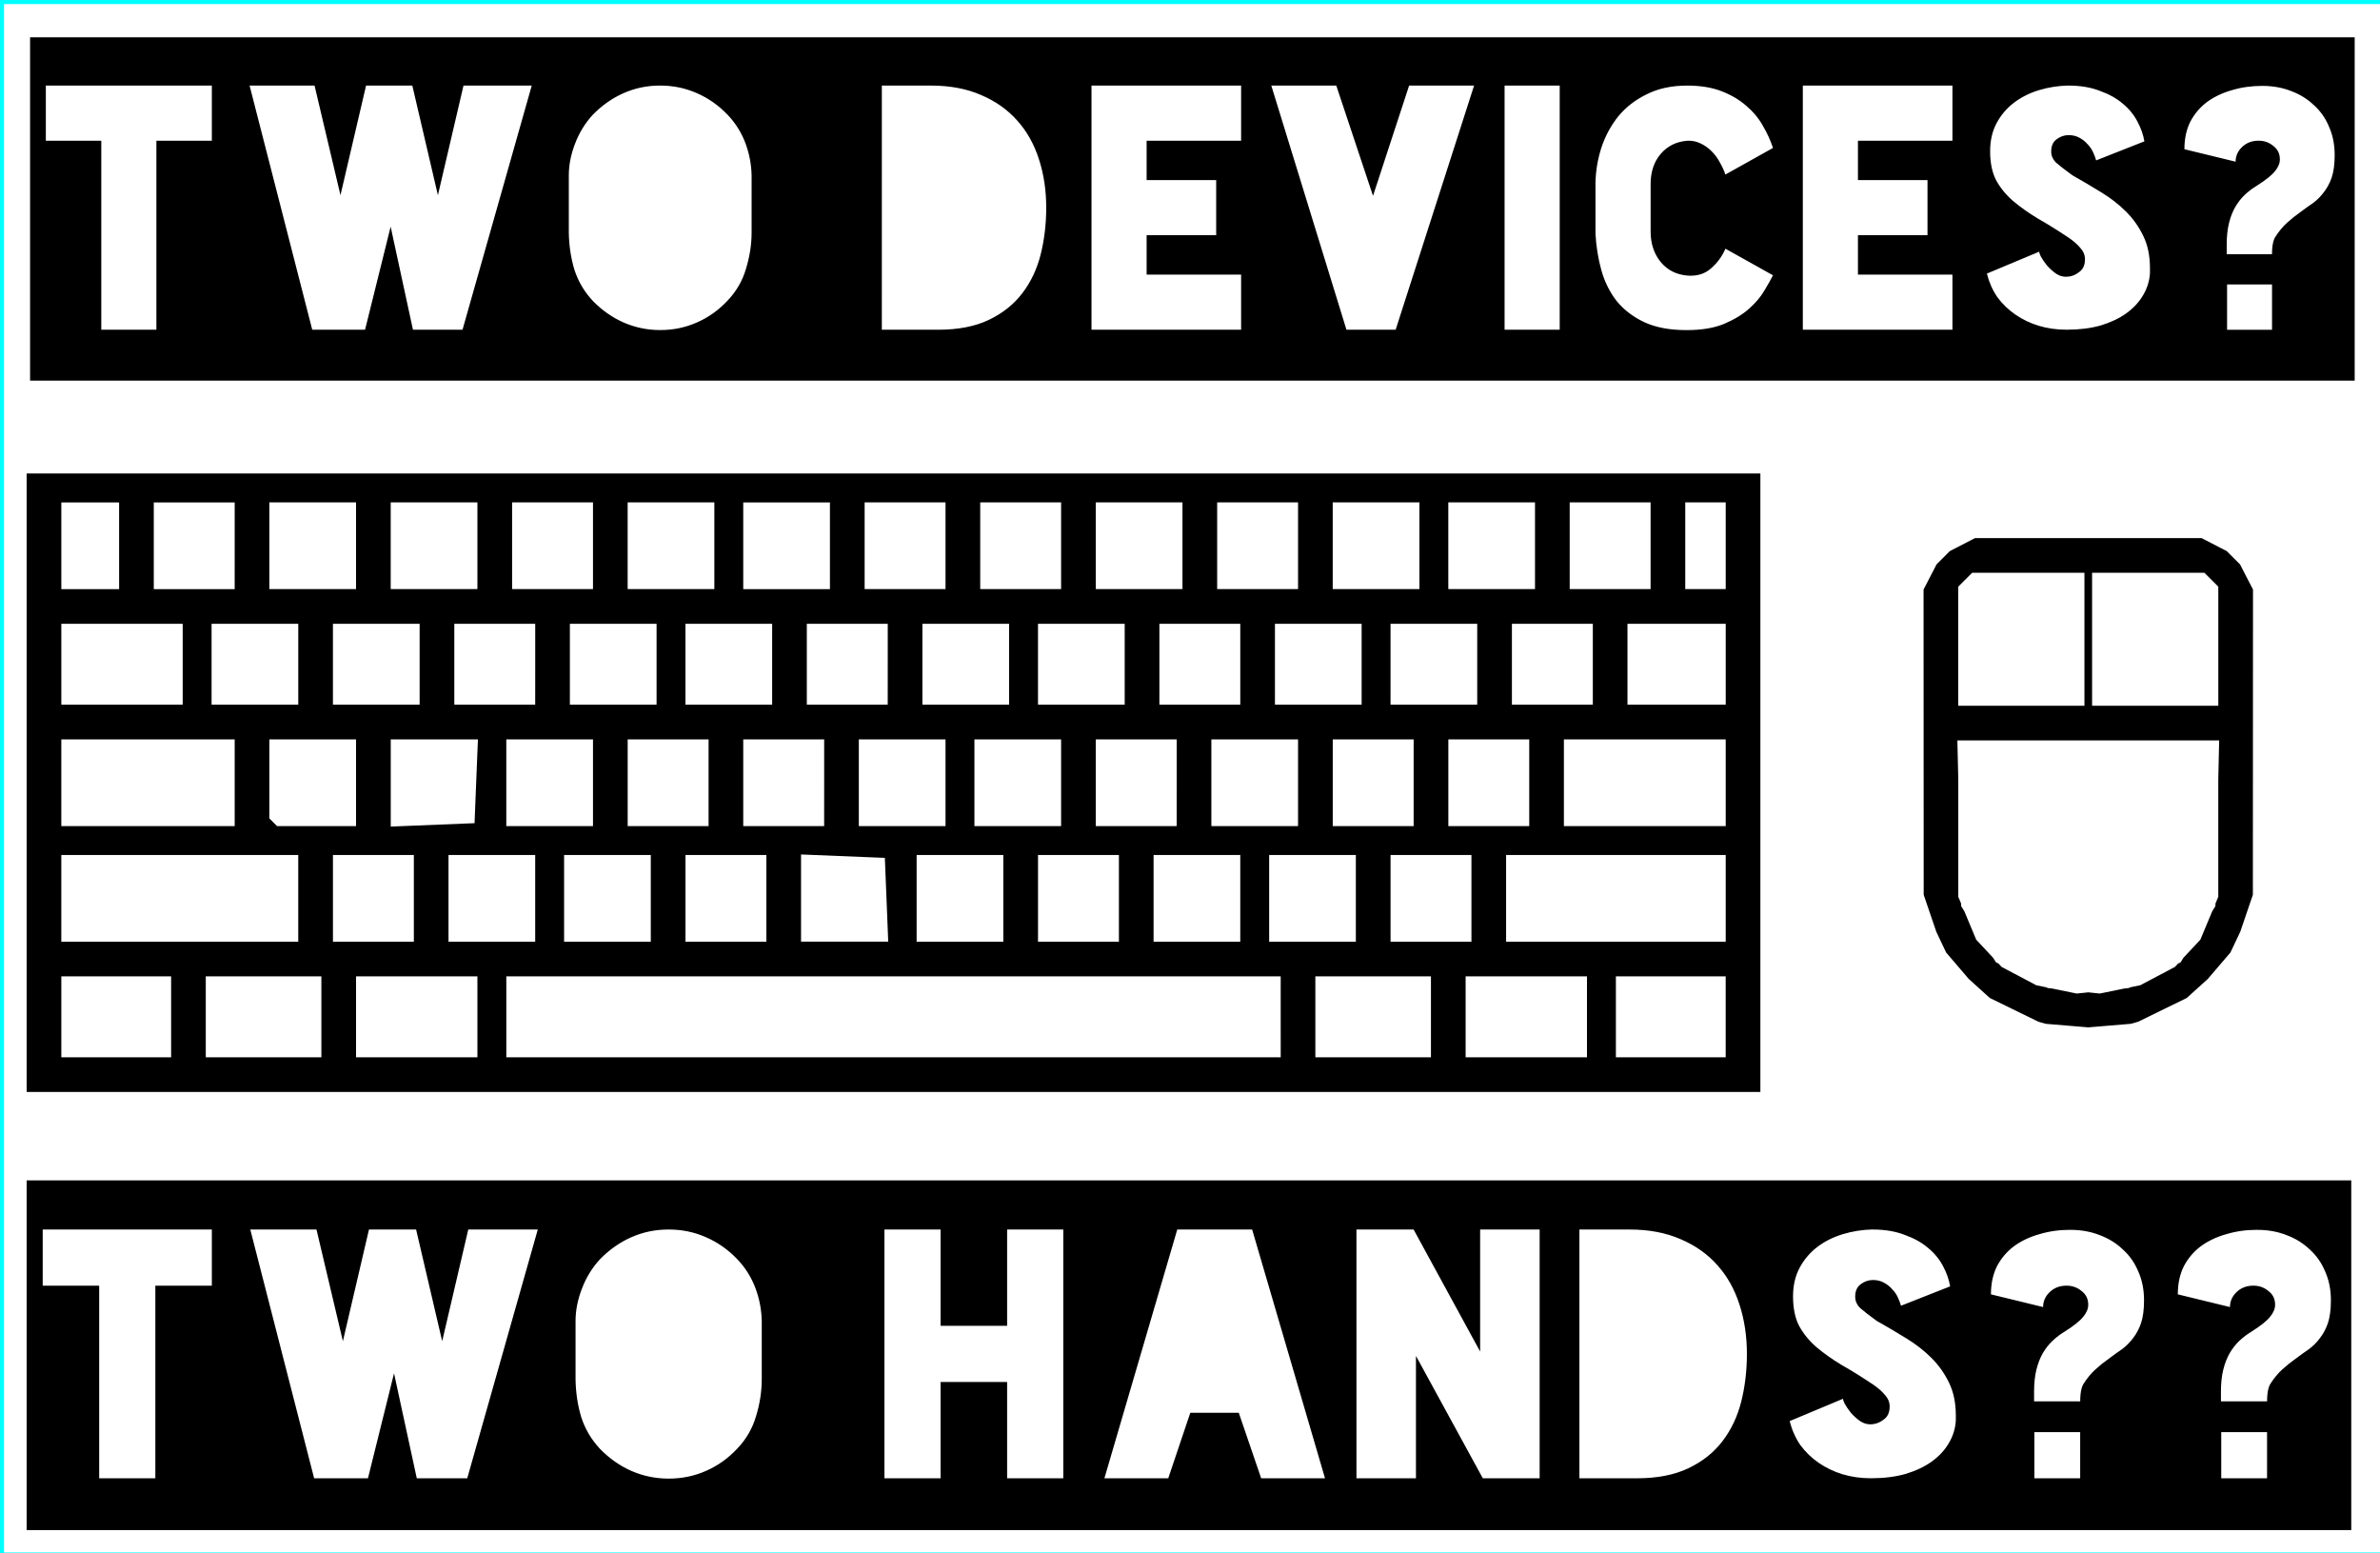
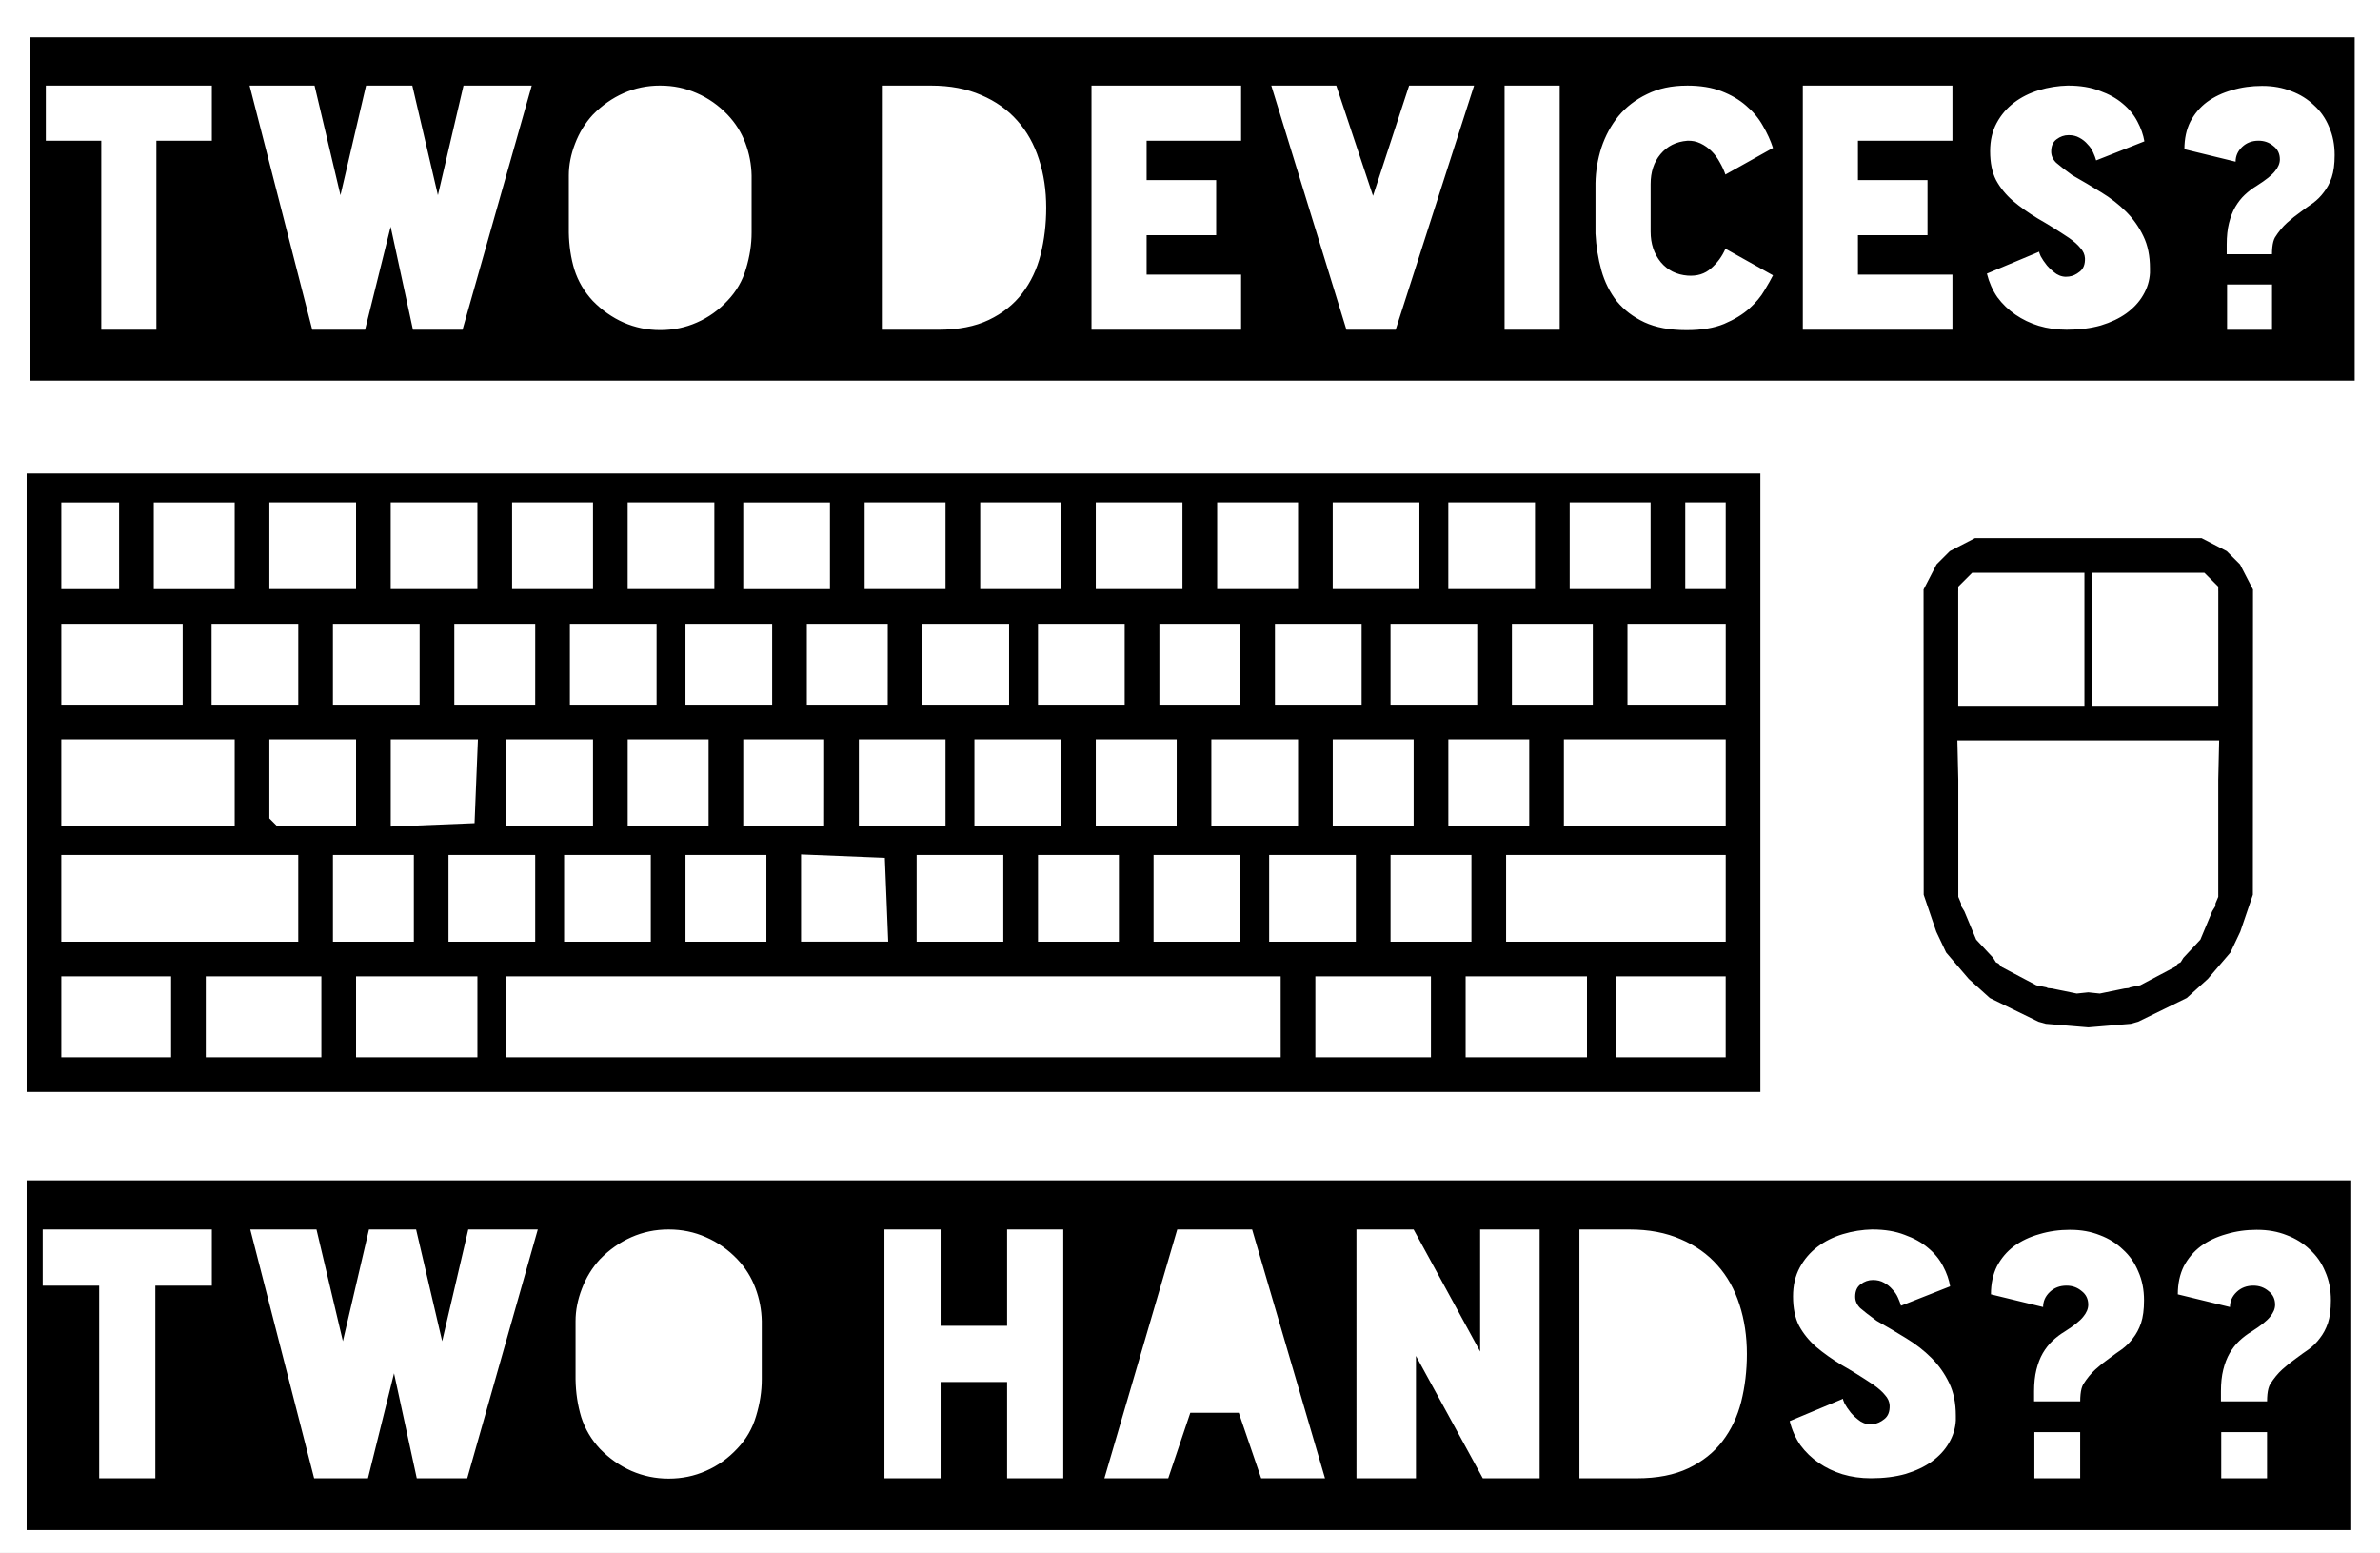
<svg xmlns="http://www.w3.org/2000/svg" width="145.285mm" height="94.751mm" viewBox="0 0 145.285 94.751" version="1.1" id="svg5" xml:space="preserve">
  <defs id="defs2" />
  <g id="layer1" transform="translate(-26.91124,-34.45696)">
-     <rect style="fill:#ffffff;stroke:#00ffff;stroke-width:0.5;paint-order:stroke fill markers;stop-color:#000000" id="rect1001" width="145.035" height="94.501" x="27.161" y="34.707" />
-     <g id="g750" transform="translate(0,2.122692)">
+     <rect style="display:inline;fill:#ffffff;stroke:none;stroke-width:0.5;paint-order:stroke fill markers;stop-color:#000000" id="rect1001" width="145.285" height="94.751" x="26.911" y="34.457" />
+     <g id="g750" transform="translate(0,2.122692)" style="display:inline">
      <path style="fill:#000000;stroke-width:1" d="m 28.538,80.107 v -18.874 h 52.917 52.917 v 18.874 18.874 H 81.455 28.538 Z m 8.819,14.287 v -2.469 H 34.006 30.655 v 2.469 2.469 H 34.006 37.357 Z m 9.172,0 v -2.469 h -3.528 -3.528 v 2.469 2.469 h 3.528 3.528 z m 9.525,0 v -2.469 h -3.704 -3.704 v 2.469 2.469 h 3.704 3.704 z m 49.036,0 v -2.469 H 81.455 57.819 v 2.469 2.469 h 23.636 23.636 z m 9.172,0 v -2.469 h -3.528 -3.528 v 2.469 2.469 h 3.528 3.528 z m 9.525,0 v -2.469 h -3.704 -3.704 v 2.469 2.469 h 3.704 3.704 z m 8.467,0 v -2.469 h -3.351 -3.351 v 2.469 2.469 h 3.351 3.351 z M 45.118,87.163 v -2.646 h -7.232 -7.232 v 2.646 2.646 h 7.232 7.232 z m 7.056,0 v -2.646 h -2.469 -2.469 v 2.646 2.646 h 2.469 2.469 z m 7.408,0 v -2.646 h -2.646 -2.646 v 2.646 2.646 h 2.646 2.646 z m 7.056,0 v -2.646 h -2.646 -2.646 v 2.646 2.646 h 2.646 2.646 z m 7.056,0 v -2.646 h -2.469 -2.469 v 2.646 2.646 h 2.469 2.469 z m 7.336,0.088 -0.104,-2.558 -2.558,-0.104 -2.558,-0.104 v 2.661 2.661 h 2.661 2.661 z m 7.128,-0.088 v -2.646 h -2.646 -2.646 v 2.646 2.646 h 2.646 2.646 z m 7.056,0 v -2.646 h -2.469 -2.469 v 2.646 2.646 h 2.469 2.469 z m 7.408,0 v -2.646 h -2.646 -2.646 v 2.646 2.646 h 2.646 2.646 z m 7.056,0 v -2.646 h -2.646 -2.646 v 2.646 2.646 h 2.646 2.646 z m 7.056,0 v -2.646 h -2.469 -2.469 v 2.646 2.646 h 2.469 2.469 z m 15.522,0 v -2.646 h -6.703 -6.703 v 2.646 2.646 h 6.703 6.703 z M 41.238,80.107 v -2.646 h -5.292 -5.292 v 2.646 2.646 h 5.292 5.292 z m 7.408,0 v -2.646 h -2.646 -2.646 v 2.411 2.411 l 0.235,0.235 0.235,0.235 h 2.411 2.411 z m 7.336,-0.088 0.104,-2.558 h -2.661 -2.661 v 2.661 2.661 l 2.558,-0.104 2.558,-0.104 z m 7.128,0.088 v -2.646 h -2.646 -2.646 v 2.646 2.646 h 2.646 2.646 z m 7.056,0 v -2.646 h -2.469 -2.469 v 2.646 2.646 h 2.469 2.469 z m 7.056,0 V 77.461 H 74.752 72.282 v 2.646 2.646 h 2.469 2.469 z m 7.408,0 v -2.646 h -2.646 -2.646 v 2.646 2.646 h 2.646 2.646 z m 7.056,0 v -2.646 h -2.646 -2.646 v 2.646 2.646 h 2.646 2.646 z m 7.056,0 V 77.461 H 96.271 93.802 v 2.646 2.646 h 2.469 2.469 z m 7.408,0 v -2.646 h -2.646 -2.646 v 2.646 2.646 h 2.646 2.646 z m 7.056,0 v -2.646 h -2.469 -2.469 v 2.646 2.646 h 2.469 2.469 z m 7.056,0 v -2.646 h -2.469 -2.469 v 2.646 2.646 h 2.469 2.469 z m 11.994,0 v -2.646 h -4.939 -4.939 v 2.646 2.646 h 4.939 4.939 z M 38.063,72.875 V 70.406 h -3.704 -3.704 v 2.469 2.469 h 3.704 3.704 z m 7.056,0 V 70.406 h -2.646 -2.646 v 2.469 2.469 h 2.646 2.646 z m 7.408,0 V 70.406 H 49.881 47.235 v 2.469 2.469 H 49.881 52.527 Z m 7.056,0 V 70.406 H 57.113 54.644 v 2.469 2.469 h 2.469 2.469 z m 7.408,0 V 70.406 H 64.345 61.699 v 2.469 2.469 h 2.646 2.646 z m 7.056,0 V 70.406 h -2.646 -2.646 v 2.469 2.469 h 2.646 2.646 z m 7.056,0 V 70.406 H 78.632 76.163 v 2.469 2.469 h 2.469 2.469 z m 7.408,0 V 70.406 h -2.646 -2.646 v 2.469 2.469 h 2.646 2.646 z m 7.056,0 V 70.406 h -2.646 -2.646 v 2.469 2.469 h 2.646 2.646 z m 7.056,0 V 70.406 h -2.469 -2.469 v 2.469 2.469 h 2.469 2.469 z m 7.408,0 V 70.406 h -2.646 -2.646 v 2.469 2.469 h 2.646 2.646 z m 7.056,0 V 70.406 h -2.646 -2.646 v 2.469 2.469 h 2.646 2.646 z m 7.056,0 V 70.406 h -2.469 -2.469 v 2.469 2.469 h 2.469 2.469 z m 8.114,0 V 70.406 h -2.999 -2.999 v 2.469 2.469 h 2.999 2.999 z M 34.182,65.643 V 62.998 H 32.419 30.655 v 2.646 2.646 h 1.764 1.764 z m 7.056,0 V 62.998 H 38.769 36.299 v 2.646 2.646 h 2.469 2.469 z m 7.408,0 v -2.646 h -2.646 -2.646 v 2.646 2.646 h 2.646 2.646 z m 7.408,0 v -2.646 h -2.646 -2.646 v 2.646 2.646 h 2.646 2.646 z m 7.056,0 v -2.646 h -2.469 -2.469 v 2.646 2.646 h 2.469 2.469 z m 7.408,0 v -2.646 h -2.646 -2.646 v 2.646 2.646 h 2.646 2.646 z m 7.056,0 V 62.998 H 74.928 72.282 v 2.646 2.646 h 2.646 2.646 z m 7.056,0 v -2.646 h -2.469 -2.469 v 2.646 2.646 h 2.469 2.469 z m 7.056,0 v -2.646 h -2.469 -2.469 v 2.646 2.646 h 2.469 2.469 z m 7.408,0 v -2.646 h -2.646 -2.646 v 2.646 2.646 h 2.646 2.646 z m 7.056,0 v -2.646 h -2.469 -2.469 v 2.646 2.646 h 2.469 2.469 z m 7.408,0 v -2.646 h -2.646 -2.646 v 2.646 2.646 h 2.646 2.646 z m 7.056,0 v -2.646 h -2.646 -2.646 v 2.646 2.646 h 2.646 2.646 z m 7.056,0 v -2.646 h -2.469 -2.469 v 2.646 2.646 h 2.469 2.469 z m 4.586,0 v -2.646 h -1.235 -1.235 v 2.646 2.646 h 1.235 1.235 z" id="path301" />
      <path id="path533" style="fill:#000000;stroke-width:1" d="m 147.473,65.176 -1.035,0.535 -0.5,0.258 -0.406,0.406 -0.406,0.406 -0.258,0.5 -0.535,1.034 0.004,9.261 0.004,9.369 0.541,1.586 0.227,0.665 0.068,0.145 0.534,1.127 0.944,1.103 0.438,0.511 0.11,0.099 1.175,1.063 1.345,0.657 1.624,0.793 0.449,0.127 1.888,0.157 0.706,0.059 0.705,-0.059 1.887,-0.157 0.45,-0.127 1.623,-0.793 1.345,-0.657 1.176,-1.063 0.107,-0.097 0.439,-0.513 0.944,-1.103 0.534,-1.127 0.068,-0.144 0.227,-0.666 0.541,-1.587 0.004,-9.368 0.004,-9.261 -0.534,-1.034 -0.258,-0.5 -0.406,-0.406 -0.406,-0.406 -0.5,-0.258 -1.035,-0.535 h -6.544 -0.741 z m -0.175,2.117 h 0.26 2.668 0.305 2.973 0.65 v 4.057 4.057 h -0.65 -3.527 -3.526 -0.002 v -3.503 -3.503 l 0.002,-0.002 v -0.26 l 0.424,-0.423 z m 7.323,0 h 0.65 3.279 2.668 0.26 l 0.423,0.423 0.423,0.423 v 0.26 l 0.002,0.002 v 3.503 3.503 h -0.002 -3.351 -3.702 -0.65 v -4.057 z m -8.224,10.23 h 0.054 7.91 0.054 7.909 0.054 l -0.054,2.402 v 2.371 4.774 l -0.171,0.408 -0.004,0.158 -0.192,0.31 -0.18,0.431 -0.546,1.307 -0.777,0.832 -0.26,0.279 -0.168,0.271 -0.159,0.079 -0.19,0.204 -1.058,0.559 -1.058,0.559 -0.614,0.126 -0.089,0.044 -0.259,0.027 -0.272,0.056 -1.235,0.253 -0.704,-0.074 -0.704,0.074 -1.235,-0.253 -0.271,-0.056 -0.26,-0.027 -0.089,-0.044 -0.614,-0.126 -1.058,-0.559 -1.058,-0.559 -0.19,-0.204 -0.158,-0.079 -0.167,-0.27 -0.261,-0.28 -0.777,-0.832 -0.546,-1.307 -0.18,-0.431 -0.192,-0.31 -0.004,-0.158 -0.171,-0.408 v -4.774 -2.371 z" />
    </g>
-     <path id="path721" style="font-size:20.029px;line-height:1.25;font-family:Blackout;-inkscape-font-specification:Blackout;stroke-width:0.265" d="m 28.747,36.736 v 20.95 h 12.218 19.688 13.219 5.828 12.779 11.496 13.74 5.768 13.179 10.735 11.697 0.24 11.317 V 36.736 H 159.335 159.095 147.398 136.663 123.484 117.716 103.976 92.479 79.701 73.872 60.653 40.965 Z m 0.962,2.944 h 10.134 v 3.365 h -3.385 v 11.536 H 33.094 V 43.046 H 29.709 Z m 12.438,0 h 3.966 l 1.582,6.69 1.562,-6.69 h 2.824 l 1.562,6.69 1.562,-6.69 h 4.166 l -4.226,14.901 h -3.025 l -1.362,-6.289 -1.562,6.289 H 45.972 Z m 25.056,0 h 0.02 c 0.788,0 1.529,0.154 2.223,0.461 0.708,0.307 1.335,0.748 1.883,1.322 0.481,0.507 0.841,1.081 1.082,1.722 0.24,0.641 0.368,1.302 0.381,1.983 v 3.485 c 0,0.721 -0.114,1.455 -0.341,2.203 -0.214,0.734 -0.588,1.382 -1.122,1.943 -0.547,0.588 -1.175,1.035 -1.883,1.342 -0.694,0.307 -1.435,0.46 -2.223,0.46 h -0.02 c -0.774,0 -1.515,-0.153 -2.223,-0.46 -0.694,-0.307 -1.322,-0.748 -1.883,-1.322 -0.521,-0.561 -0.895,-1.195 -1.122,-1.903 -0.214,-0.708 -0.327,-1.462 -0.341,-2.263 v -3.485 c 0,-0.641 0.127,-1.288 0.381,-1.943 0.254,-0.668 0.614,-1.255 1.082,-1.763 0.561,-0.574 1.188,-1.015 1.883,-1.322 0.694,-0.307 1.435,-0.461 2.223,-0.461 z m 13.54,0 h 3.004 c 1.162,0 2.183,0.194 3.064,0.581 0.881,0.374 1.615,0.895 2.203,1.562 0.588,0.654 1.028,1.442 1.322,2.364 0.294,0.908 0.441,1.889 0.441,2.944 0,1.001 -0.114,1.956 -0.341,2.864 -0.227,0.895 -0.601,1.682 -1.122,2.363 -0.521,0.681 -1.202,1.222 -2.043,1.623 -0.841,0.401 -1.869,0.6 -3.085,0.6 h -0.44 -3.004 z m 12.798,0 h 9.133 v 3.365 h -5.768 v 2.403 h 4.246 v 3.365 h -4.246 v 2.403 h 5.768 v 3.365 h -9.133 z m 10.976,0 h 3.966 l 2.243,6.73 2.203,-6.73 h 3.966 l -4.787,14.901 h -3.004 z m 14.24,0 h 3.365 v 14.901 h -3.365 z m 11.116,0 h 0.02 c 0.815,0 1.515,0.114 2.103,0.341 0.588,0.227 1.088,0.521 1.502,0.882 0.427,0.361 0.768,0.768 1.022,1.222 0.267,0.454 0.474,0.908 0.621,1.362 l -2.904,1.623 c -0.08,-0.24 -0.193,-0.487 -0.34,-0.741 -0.134,-0.254 -0.3,-0.481 -0.501,-0.681 -0.2,-0.2 -0.427,-0.36 -0.681,-0.481 -0.254,-0.12 -0.521,-0.174 -0.801,-0.16 -0.681,0.053 -1.228,0.327 -1.642,0.821 -0.401,0.481 -0.6,1.088 -0.6,1.823 v 2.904 c 0,0.734 0.207,1.355 0.621,1.862 0.414,0.494 0.961,0.768 1.642,0.821 0.574,0.04 1.048,-0.106 1.422,-0.44 0.387,-0.334 0.681,-0.735 0.881,-1.202 l 2.904,1.623 c -0.12,0.24 -0.293,0.547 -0.52,0.921 -0.214,0.374 -0.521,0.741 -0.921,1.102 -0.401,0.361 -0.915,0.674 -1.543,0.942 -0.614,0.254 -1.375,0.38 -2.283,0.38 h -0.02 c -1.015,0 -1.869,-0.16 -2.564,-0.481 -0.681,-0.32 -1.242,-0.747 -1.683,-1.282 -0.427,-0.547 -0.741,-1.175 -0.941,-1.883 -0.2,-0.721 -0.321,-1.469 -0.361,-2.243 v -3.084 c 0.013,-0.734 0.134,-1.455 0.361,-2.163 0.24,-0.721 0.587,-1.362 1.041,-1.923 0.467,-0.561 1.048,-1.008 1.743,-1.342 0.694,-0.347 1.502,-0.521 2.424,-0.521 z m 7.09,0 h 9.133 v 3.365 h -5.768 v 2.403 h 4.246 v 3.365 h -4.246 v 2.403 h 5.768 v 3.365 h -9.133 z m 16.204,0 c 0.734,0 1.375,0.107 1.923,0.32 0.561,0.2 1.028,0.461 1.402,0.781 0.387,0.32 0.688,0.688 0.901,1.102 0.214,0.401 0.354,0.801 0.421,1.201 l -2.945,1.162 c -0.04,-0.147 -0.1,-0.307 -0.18,-0.481 -0.08,-0.187 -0.194,-0.354 -0.341,-0.501 -0.134,-0.16 -0.3,-0.294 -0.5,-0.4 -0.187,-0.107 -0.407,-0.16 -0.661,-0.16 -0.267,0 -0.515,0.087 -0.742,0.26 -0.214,0.16 -0.32,0.407 -0.32,0.741 0,0.254 0.1,0.481 0.301,0.681 0.214,0.187 0.541,0.44 0.981,0.761 0.614,0.347 1.202,0.695 1.763,1.042 0.574,0.347 1.081,0.741 1.522,1.181 0.441,0.441 0.794,0.941 1.061,1.502 0.267,0.547 0.401,1.202 0.401,1.963 v 0.28 c -0.027,0.481 -0.167,0.935 -0.421,1.362 -0.24,0.414 -0.581,0.781 -1.022,1.102 -0.427,0.307 -0.948,0.554 -1.562,0.741 -0.614,0.174 -1.309,0.26 -2.083,0.26 -0.601,0 -1.168,-0.08 -1.702,-0.24 -0.521,-0.16 -0.995,-0.387 -1.422,-0.681 -0.427,-0.294 -0.795,-0.648 -1.102,-1.062 -0.294,-0.427 -0.507,-0.908 -0.641,-1.442 l 3.204,-1.342 c -0.027,0.013 -3e-5,0.107 0.08,0.281 0.093,0.174 0.22,0.36 0.38,0.561 0.16,0.187 0.354,0.361 0.581,0.521 0.24,0.147 0.494,0.2 0.761,0.16 0.227,-0.027 0.447,-0.127 0.661,-0.301 0.227,-0.174 0.334,-0.447 0.32,-0.821 -0.013,-0.227 -0.107,-0.434 -0.28,-0.621 -0.16,-0.2 -0.394,-0.408 -0.701,-0.621 -0.681,-0.454 -1.315,-0.848 -1.903,-1.182 -0.574,-0.347 -1.081,-0.708 -1.522,-1.082 -0.427,-0.374 -0.768,-0.794 -1.022,-1.261 -0.24,-0.467 -0.361,-1.055 -0.361,-1.763 0,-0.654 0.133,-1.228 0.4,-1.722 0.267,-0.494 0.621,-0.908 1.062,-1.242 0.441,-0.334 0.948,-0.588 1.522,-0.761 0.574,-0.174 1.169,-0.267 1.783,-0.281 z m 11.837,0.02 h 0.02 c 0.641,0 1.228,0.107 1.762,0.32 0.534,0.2 0.995,0.488 1.382,0.861 0.401,0.361 0.708,0.801 0.921,1.322 0.227,0.507 0.34,1.081 0.34,1.722 0,0.547 -0.06,1.002 -0.18,1.362 -0.12,0.347 -0.281,0.648 -0.481,0.901 -0.187,0.254 -0.407,0.474 -0.661,0.661 -0.254,0.174 -0.514,0.36 -0.781,0.561 -0.267,0.187 -0.534,0.4 -0.801,0.641 -0.267,0.24 -0.515,0.541 -0.742,0.901 -0.08,0.147 -0.133,0.347 -0.16,0.601 -0.013,0.134 -0.02,0.274 -0.02,0.421 h -2.764 v -0.601 c 0,-0.494 0.047,-0.928 0.14,-1.302 0.093,-0.374 0.221,-0.701 0.381,-0.981 0.174,-0.294 0.367,-0.541 0.581,-0.741 0.227,-0.214 0.474,-0.4 0.741,-0.561 0.547,-0.347 0.915,-0.641 1.102,-0.882 0.2,-0.24 0.3,-0.481 0.3,-0.721 0,-0.347 -0.133,-0.621 -0.4,-0.821 -0.254,-0.214 -0.554,-0.32 -0.901,-0.32 -0.401,0 -0.734,0.127 -1.001,0.38 -0.267,0.254 -0.4,0.554 -0.4,0.901 l -3.125,-0.761 c 0,-0.641 0.12,-1.201 0.361,-1.682 0.254,-0.481 0.594,-0.882 1.022,-1.202 0.441,-0.32 0.948,-0.561 1.522,-0.721 0.574,-0.174 1.189,-0.26 1.843,-0.26 z m -2.143,12.118 h 2.744 v 2.764 h -2.744 z" />
-     <path id="path392" style="font-size:20.029px;line-height:1.25;font-family:Blackout;-inkscape-font-specification:Blackout;stroke-width:0.265" d="m 28.538,106.498 v 21.345 h 12.448 20.059 13.468 5.938 13.019 15.978 12.59 13.244 12.224 11.162 0.367 11.407 V 106.498 H 159.036 158.668 147.506 135.283 122.039 109.449 93.471 80.451 74.513 61.045 40.986 Z m 0.98,3 h 10.325 v 3.428 h -3.449 v 11.754 h -3.428 v -11.754 h -3.448 z m 12.672,0 h 4.041 l 1.612,6.816 1.592,-6.816 h 2.877 l 1.592,6.816 1.592,-6.816 h 4.244 l -4.306,15.182 h -3.081 l -1.388,-6.407 -1.592,6.407 h -3.286 z m 25.528,0 h 0.021 c 0.803,0 1.558,0.156 2.265,0.469 0.721,0.313 1.36,0.762 1.918,1.347 0.49,0.517 0.857,1.102 1.102,1.755 0.245,0.653 0.374,1.326 0.388,2.02 v 3.551 c 0,0.735 -0.115,1.483 -0.347,2.245 -0.218,0.748 -0.598,1.408 -1.143,1.979 -0.558,0.599 -1.197,1.054 -1.918,1.367 -0.707,0.313 -1.462,0.469 -2.265,0.469 h -0.021 c -0.789,0 -1.544,-0.156 -2.265,-0.469 -0.707,-0.313 -1.347,-0.762 -1.918,-1.347 -0.531,-0.571 -0.911,-1.217 -1.143,-1.938 -0.218,-0.721 -0.334,-1.49 -0.347,-2.306 v -3.551 c 0,-0.653 0.13,-1.313 0.388,-1.979 0.258,-0.68 0.626,-1.279 1.102,-1.796 0.571,-0.585 1.211,-1.034 1.918,-1.347 0.707,-0.313 1.462,-0.469 2.265,-0.469 z m 13.183,0 h 3.428 v 5.877 h 4.061 v -5.877 h 3.428 v 15.182 h -3.428 v -5.877 h -4.061 v 5.877 h -3.428 z m 17.875,0 h 4.571 l 4.448,15.182 h -3.897 l -1.367,-3.999 h -2.958 l -1.347,3.999 h -3.897 z m 10.938,0 h 3.49 l 4.061,7.448 v -7.448 h 3.632 v 15.182 h -3.469 l -4.081,-7.468 v 7.468 h -3.632 z m 13.611,0 h 3.061 c 1.184,0 2.224,0.197 3.122,0.592 0.898,0.381 1.646,0.911 2.245,1.592 0.599,0.667 1.047,1.469 1.347,2.408 0.299,0.925 0.449,1.925 0.449,3 0,1.02 -0.115,1.993 -0.347,2.918 -0.231,0.911 -0.613,1.714 -1.143,2.408 -0.531,0.694 -1.224,1.245 -2.082,1.653 -0.857,0.408 -1.904,0.612 -3.142,0.612 h -0.449 -3.061 z m 17.896,0 c 0.748,0 1.401,0.109 1.959,0.327 0.571,0.204 1.048,0.469 1.429,0.796 0.395,0.327 0.701,0.701 0.918,1.122 0.218,0.408 0.36,0.816 0.428,1.224 l -3,1.183 c -0.041,-0.15 -0.102,-0.313 -0.183,-0.489 -0.082,-0.19 -0.198,-0.361 -0.347,-0.511 -0.136,-0.163 -0.306,-0.299 -0.51,-0.408 -0.19,-0.109 -0.415,-0.163 -0.673,-0.163 -0.272,0 -0.524,0.088 -0.755,0.265 -0.218,0.163 -0.327,0.415 -0.327,0.755 0,0.258 0.102,0.49 0.306,0.694 0.218,0.19 0.551,0.449 1,0.775 0.626,0.354 1.224,0.708 1.796,1.061 0.585,0.354 1.102,0.755 1.551,1.204 0.449,0.449 0.809,0.959 1.082,1.53 0.272,0.558 0.408,1.224 0.408,2 v 0.286 c -0.027,0.49 -0.17,0.952 -0.428,1.388 -0.245,0.422 -0.592,0.796 -1.041,1.122 -0.435,0.313 -0.966,0.565 -1.592,0.755 -0.626,0.177 -1.333,0.265 -2.122,0.265 -0.612,0 -1.19,-0.081 -1.734,-0.244 -0.531,-0.163 -1.014,-0.395 -1.449,-0.694 -0.435,-0.299 -0.81,-0.66 -1.122,-1.082 -0.299,-0.435 -0.517,-0.925 -0.653,-1.469 l 3.265,-1.367 c -0.027,0.014 -5e-4,0.109 0.081,0.286 0.095,0.177 0.225,0.367 0.388,0.572 0.163,0.19 0.36,0.367 0.592,0.53 0.245,0.15 0.503,0.204 0.775,0.163 0.231,-0.027 0.456,-0.129 0.674,-0.306 0.231,-0.177 0.34,-0.456 0.326,-0.837 -0.014,-0.231 -0.108,-0.442 -0.285,-0.633 -0.163,-0.204 -0.402,-0.415 -0.715,-0.633 -0.694,-0.463 -1.34,-0.864 -1.938,-1.204 -0.585,-0.354 -1.102,-0.721 -1.551,-1.102 -0.435,-0.381 -0.782,-0.81 -1.041,-1.286 -0.245,-0.476 -0.367,-1.075 -0.367,-1.796 0,-0.667 0.136,-1.252 0.408,-1.755 0.272,-0.503 0.633,-0.925 1.082,-1.266 0.449,-0.34 0.966,-0.598 1.551,-0.775 0.585,-0.177 1.19,-0.272 1.816,-0.286 z m 12.06,0.021 h 0.021 c 0.653,0 1.252,0.108 1.796,0.326 0.544,0.204 1.013,0.497 1.408,0.877 0.408,0.367 0.721,0.817 0.939,1.347 0.231,0.517 0.347,1.102 0.347,1.755 0,0.558 -0.061,1.02 -0.183,1.388 -0.122,0.354 -0.286,0.66 -0.49,0.918 -0.19,0.258 -0.415,0.483 -0.673,0.673 -0.258,0.177 -0.524,0.367 -0.796,0.572 -0.272,0.19 -0.544,0.408 -0.816,0.653 -0.272,0.245 -0.524,0.551 -0.755,0.918 -0.082,0.15 -0.136,0.354 -0.163,0.612 -0.014,0.136 -0.02,0.279 -0.02,0.428 h -2.816 v -0.612 c 0,-0.503 0.048,-0.945 0.143,-1.326 0.095,-0.381 0.224,-0.714 0.388,-1 0.177,-0.299 0.374,-0.551 0.592,-0.755 0.231,-0.218 0.483,-0.408 0.755,-0.572 0.558,-0.354 0.932,-0.653 1.122,-0.898 0.204,-0.245 0.306,-0.49 0.306,-0.735 0,-0.354 -0.136,-0.633 -0.408,-0.837 -0.258,-0.218 -0.565,-0.327 -0.918,-0.327 -0.408,0 -0.749,0.129 -1.021,0.388 -0.272,0.258 -0.408,0.565 -0.408,0.918 l -3.184,-0.775 c 0,-0.653 0.123,-1.224 0.367,-1.714 0.258,-0.49 0.605,-0.898 1.041,-1.225 0.449,-0.327 0.966,-0.571 1.551,-0.734 0.585,-0.177 1.211,-0.265 1.877,-0.265 z m 11.407,0 h 0.021 c 0.653,0 1.252,0.108 1.796,0.326 0.544,0.204 1.013,0.497 1.408,0.877 0.408,0.367 0.721,0.817 0.939,1.347 0.231,0.517 0.347,1.102 0.347,1.755 0,0.558 -0.061,1.02 -0.183,1.388 -0.122,0.354 -0.286,0.66 -0.49,0.918 -0.19,0.258 -0.415,0.483 -0.673,0.673 -0.258,0.177 -0.524,0.367 -0.796,0.572 -0.272,0.19 -0.544,0.408 -0.816,0.653 -0.272,0.245 -0.524,0.551 -0.755,0.918 -0.082,0.15 -0.136,0.354 -0.163,0.612 -0.014,0.136 -0.02,0.279 -0.02,0.428 h -2.816 v -0.612 c 0,-0.503 0.047,-0.945 0.143,-1.326 0.095,-0.381 0.224,-0.714 0.388,-1 0.177,-0.299 0.374,-0.551 0.592,-0.755 0.231,-0.218 0.483,-0.408 0.755,-0.572 0.558,-0.354 0.932,-0.653 1.122,-0.898 0.204,-0.245 0.306,-0.49 0.306,-0.735 0,-0.354 -0.136,-0.633 -0.408,-0.837 -0.258,-0.218 -0.565,-0.327 -0.918,-0.327 -0.408,0 -0.749,0.129 -1.021,0.388 -0.272,0.258 -0.408,0.565 -0.408,0.918 l -3.184,-0.775 c 0,-0.653 0.123,-1.224 0.367,-1.714 0.258,-0.49 0.605,-0.898 1.041,-1.225 0.449,-0.327 0.966,-0.571 1.551,-0.734 0.585,-0.177 1.211,-0.265 1.877,-0.265 z m -13.59,12.345 h 2.796 v 2.816 h -2.796 z m 11.407,0 h 2.796 v 2.816 h -2.796 z" />
+     <path id="path721" style="font-size:20.029px;line-height:1.25;font-family:Blackout;-inkscape-font-specification:Blackout;display:inline;stroke-width:0.265" d="m 28.747,36.736 v 20.95 h 12.218 19.688 13.219 5.828 12.779 11.496 13.74 5.768 13.179 10.735 11.697 0.24 11.317 V 36.736 H 159.335 159.095 147.398 136.663 123.484 117.716 103.976 92.479 79.701 73.872 60.653 40.965 Z m 0.962,2.944 h 10.134 v 3.365 h -3.385 v 11.536 H 33.094 V 43.046 H 29.709 Z m 12.438,0 h 3.966 l 1.582,6.69 1.562,-6.69 h 2.824 l 1.562,6.69 1.562,-6.69 h 4.166 l -4.226,14.901 h -3.025 l -1.362,-6.289 -1.562,6.289 H 45.972 Z m 25.056,0 h 0.02 c 0.788,0 1.529,0.154 2.223,0.461 0.708,0.307 1.335,0.748 1.883,1.322 0.481,0.507 0.841,1.081 1.082,1.722 0.24,0.641 0.368,1.302 0.381,1.983 v 3.485 c 0,0.721 -0.114,1.455 -0.341,2.203 -0.214,0.734 -0.588,1.382 -1.122,1.943 -0.547,0.588 -1.175,1.035 -1.883,1.342 -0.694,0.307 -1.435,0.46 -2.223,0.46 h -0.02 c -0.774,0 -1.515,-0.153 -2.223,-0.46 -0.694,-0.307 -1.322,-0.748 -1.883,-1.322 -0.521,-0.561 -0.895,-1.195 -1.122,-1.903 -0.214,-0.708 -0.327,-1.462 -0.341,-2.263 v -3.485 c 0,-0.641 0.127,-1.288 0.381,-1.943 0.254,-0.668 0.614,-1.255 1.082,-1.763 0.561,-0.574 1.188,-1.015 1.883,-1.322 0.694,-0.307 1.435,-0.461 2.223,-0.461 z m 13.54,0 h 3.004 c 1.162,0 2.183,0.194 3.064,0.581 0.881,0.374 1.615,0.895 2.203,1.562 0.588,0.654 1.028,1.442 1.322,2.364 0.294,0.908 0.441,1.889 0.441,2.944 0,1.001 -0.114,1.956 -0.341,2.864 -0.227,0.895 -0.601,1.682 -1.122,2.363 -0.521,0.681 -1.202,1.222 -2.043,1.623 -0.841,0.401 -1.869,0.6 -3.085,0.6 h -0.44 -3.004 z m 12.798,0 h 9.133 v 3.365 h -5.768 v 2.403 h 4.246 v 3.365 h -4.246 v 2.403 h 5.768 v 3.365 h -9.133 z m 10.976,0 h 3.966 l 2.243,6.73 2.203,-6.73 h 3.966 l -4.787,14.901 h -3.004 z m 14.24,0 h 3.365 v 14.901 h -3.365 z m 11.116,0 h 0.02 c 0.815,0 1.515,0.114 2.103,0.341 0.588,0.227 1.088,0.521 1.502,0.882 0.427,0.361 0.768,0.768 1.022,1.222 0.267,0.454 0.474,0.908 0.621,1.362 l -2.904,1.623 c -0.08,-0.24 -0.193,-0.487 -0.34,-0.741 -0.134,-0.254 -0.3,-0.481 -0.501,-0.681 -0.2,-0.2 -0.427,-0.36 -0.681,-0.481 -0.254,-0.12 -0.521,-0.174 -0.801,-0.16 -0.681,0.053 -1.228,0.327 -1.642,0.821 -0.401,0.481 -0.6,1.088 -0.6,1.823 v 2.904 c 0,0.734 0.207,1.355 0.621,1.862 0.414,0.494 0.961,0.768 1.642,0.821 0.574,0.04 1.048,-0.106 1.422,-0.44 0.387,-0.334 0.681,-0.735 0.881,-1.202 l 2.904,1.623 c -0.12,0.24 -0.293,0.547 -0.52,0.921 -0.214,0.374 -0.521,0.741 -0.921,1.102 -0.401,0.361 -0.915,0.674 -1.543,0.942 -0.614,0.254 -1.375,0.38 -2.283,0.38 h -0.02 c -1.015,0 -1.869,-0.16 -2.564,-0.481 -0.681,-0.32 -1.242,-0.747 -1.683,-1.282 -0.427,-0.547 -0.741,-1.175 -0.941,-1.883 -0.2,-0.721 -0.321,-1.469 -0.361,-2.243 v -3.084 c 0.013,-0.734 0.134,-1.455 0.361,-2.163 0.24,-0.721 0.587,-1.362 1.041,-1.923 0.467,-0.561 1.048,-1.008 1.743,-1.342 0.694,-0.347 1.502,-0.521 2.424,-0.521 z m 7.09,0 h 9.133 v 3.365 h -5.768 v 2.403 h 4.246 v 3.365 h -4.246 v 2.403 h 5.768 v 3.365 h -9.133 z m 16.204,0 c 0.734,0 1.375,0.107 1.923,0.32 0.561,0.2 1.028,0.461 1.402,0.781 0.387,0.32 0.688,0.688 0.901,1.102 0.214,0.401 0.354,0.801 0.421,1.201 l -2.945,1.162 c -0.04,-0.147 -0.1,-0.307 -0.18,-0.481 -0.08,-0.187 -0.194,-0.354 -0.341,-0.501 -0.134,-0.16 -0.3,-0.294 -0.5,-0.4 -0.187,-0.107 -0.407,-0.16 -0.661,-0.16 -0.267,0 -0.515,0.087 -0.742,0.26 -0.214,0.16 -0.32,0.407 -0.32,0.741 0,0.254 0.1,0.481 0.301,0.681 0.214,0.187 0.541,0.44 0.981,0.761 0.614,0.347 1.202,0.695 1.763,1.042 0.574,0.347 1.081,0.741 1.522,1.181 0.441,0.441 0.794,0.941 1.061,1.502 0.267,0.547 0.401,1.202 0.401,1.963 v 0.28 c -0.027,0.481 -0.167,0.935 -0.421,1.362 -0.24,0.414 -0.581,0.781 -1.022,1.102 -0.427,0.307 -0.948,0.554 -1.562,0.741 -0.614,0.174 -1.309,0.26 -2.083,0.26 -0.601,0 -1.168,-0.08 -1.702,-0.24 -0.521,-0.16 -0.995,-0.387 -1.422,-0.681 -0.427,-0.294 -0.795,-0.648 -1.102,-1.062 -0.294,-0.427 -0.507,-0.908 -0.641,-1.442 l 3.204,-1.342 c -0.027,0.013 -3e-5,0.107 0.08,0.281 0.093,0.174 0.22,0.36 0.38,0.561 0.16,0.187 0.354,0.361 0.581,0.521 0.24,0.147 0.494,0.2 0.761,0.16 0.227,-0.027 0.447,-0.127 0.661,-0.301 0.227,-0.174 0.334,-0.447 0.32,-0.821 -0.013,-0.227 -0.107,-0.434 -0.28,-0.621 -0.16,-0.2 -0.394,-0.408 -0.701,-0.621 -0.681,-0.454 -1.315,-0.848 -1.903,-1.182 -0.574,-0.347 -1.081,-0.708 -1.522,-1.082 -0.427,-0.374 -0.768,-0.794 -1.022,-1.261 -0.24,-0.467 -0.361,-1.055 -0.361,-1.763 0,-0.654 0.133,-1.228 0.4,-1.722 0.267,-0.494 0.621,-0.908 1.062,-1.242 0.441,-0.334 0.948,-0.588 1.522,-0.761 0.574,-0.174 1.169,-0.267 1.783,-0.281 z m 11.837,0.02 h 0.02 c 0.641,0 1.228,0.107 1.762,0.32 0.534,0.2 0.995,0.488 1.382,0.861 0.401,0.361 0.708,0.801 0.921,1.322 0.227,0.507 0.34,1.081 0.34,1.722 0,0.547 -0.06,1.002 -0.18,1.362 -0.12,0.347 -0.281,0.648 -0.481,0.901 -0.187,0.254 -0.407,0.474 -0.661,0.661 -0.254,0.174 -0.514,0.36 -0.781,0.561 -0.267,0.187 -0.534,0.4 -0.801,0.641 -0.267,0.24 -0.515,0.541 -0.742,0.901 -0.08,0.147 -0.133,0.347 -0.16,0.601 -0.013,0.134 -0.02,0.274 -0.02,0.421 h -2.764 v -0.601 c 0,-0.494 0.047,-0.928 0.14,-1.302 0.093,-0.374 0.221,-0.701 0.381,-0.981 0.174,-0.294 0.367,-0.541 0.581,-0.741 0.227,-0.214 0.474,-0.4 0.741,-0.561 0.547,-0.347 0.915,-0.641 1.102,-0.882 0.2,-0.24 0.3,-0.481 0.3,-0.721 0,-0.347 -0.133,-0.621 -0.4,-0.821 -0.254,-0.214 -0.554,-0.32 -0.901,-0.32 -0.401,0 -0.734,0.127 -1.001,0.38 -0.267,0.254 -0.4,0.554 -0.4,0.901 l -3.125,-0.761 c 0,-0.641 0.12,-1.201 0.361,-1.682 0.254,-0.481 0.594,-0.882 1.022,-1.202 0.441,-0.32 0.948,-0.561 1.522,-0.721 0.574,-0.174 1.189,-0.26 1.843,-0.26 z m -2.143,12.118 h 2.744 v 2.764 h -2.744 z" />
+     <path id="path392" style="font-size:20.029px;line-height:1.25;font-family:Blackout;-inkscape-font-specification:Blackout;display:inline;stroke-width:0.265" d="m 28.538,106.498 v 21.345 h 12.448 20.059 13.468 5.938 13.019 15.978 12.59 13.244 12.224 11.162 0.367 11.407 V 106.498 H 159.036 158.668 147.506 135.283 122.039 109.449 93.471 80.451 74.513 61.045 40.986 Z m 0.98,3 h 10.325 v 3.428 h -3.449 v 11.754 h -3.428 v -11.754 h -3.448 z m 12.672,0 h 4.041 l 1.612,6.816 1.592,-6.816 h 2.877 l 1.592,6.816 1.592,-6.816 h 4.244 l -4.306,15.182 h -3.081 l -1.388,-6.407 -1.592,6.407 h -3.286 z m 25.528,0 h 0.021 c 0.803,0 1.558,0.156 2.265,0.469 0.721,0.313 1.36,0.762 1.918,1.347 0.49,0.517 0.857,1.102 1.102,1.755 0.245,0.653 0.374,1.326 0.388,2.02 v 3.551 c 0,0.735 -0.115,1.483 -0.347,2.245 -0.218,0.748 -0.598,1.408 -1.143,1.979 -0.558,0.599 -1.197,1.054 -1.918,1.367 -0.707,0.313 -1.462,0.469 -2.265,0.469 h -0.021 c -0.789,0 -1.544,-0.156 -2.265,-0.469 -0.707,-0.313 -1.347,-0.762 -1.918,-1.347 -0.531,-0.571 -0.911,-1.217 -1.143,-1.938 -0.218,-0.721 -0.334,-1.49 -0.347,-2.306 v -3.551 c 0,-0.653 0.13,-1.313 0.388,-1.979 0.258,-0.68 0.626,-1.279 1.102,-1.796 0.571,-0.585 1.211,-1.034 1.918,-1.347 0.707,-0.313 1.462,-0.469 2.265,-0.469 z m 13.183,0 h 3.428 v 5.877 h 4.061 v -5.877 h 3.428 v 15.182 h -3.428 v -5.877 h -4.061 v 5.877 h -3.428 z m 17.875,0 h 4.571 l 4.448,15.182 h -3.897 l -1.367,-3.999 h -2.958 l -1.347,3.999 h -3.897 z m 10.938,0 h 3.49 l 4.061,7.448 v -7.448 h 3.632 v 15.182 h -3.469 l -4.081,-7.468 v 7.468 h -3.632 z m 13.611,0 h 3.061 c 1.184,0 2.224,0.197 3.122,0.592 0.898,0.381 1.646,0.911 2.245,1.592 0.599,0.667 1.047,1.469 1.347,2.408 0.299,0.925 0.449,1.925 0.449,3 0,1.02 -0.115,1.993 -0.347,2.918 -0.231,0.911 -0.613,1.714 -1.143,2.408 -0.531,0.694 -1.224,1.245 -2.082,1.653 -0.857,0.408 -1.904,0.612 -3.142,0.612 h -0.449 -3.061 z m 17.896,0 c 0.748,0 1.401,0.109 1.959,0.327 0.571,0.204 1.048,0.469 1.429,0.796 0.395,0.327 0.701,0.701 0.918,1.122 0.218,0.408 0.36,0.816 0.428,1.224 l -3,1.183 c -0.041,-0.15 -0.102,-0.313 -0.183,-0.489 -0.082,-0.19 -0.198,-0.361 -0.347,-0.511 -0.136,-0.163 -0.306,-0.299 -0.51,-0.408 -0.19,-0.109 -0.415,-0.163 -0.673,-0.163 -0.272,0 -0.524,0.088 -0.755,0.265 -0.218,0.163 -0.327,0.415 -0.327,0.755 0,0.258 0.102,0.49 0.306,0.694 0.218,0.19 0.551,0.449 1,0.775 0.626,0.354 1.224,0.708 1.796,1.061 0.585,0.354 1.102,0.755 1.551,1.204 0.449,0.449 0.809,0.959 1.082,1.53 0.272,0.558 0.408,1.224 0.408,2 v 0.286 c -0.027,0.49 -0.17,0.952 -0.428,1.388 -0.245,0.422 -0.592,0.796 -1.041,1.122 -0.435,0.313 -0.966,0.565 -1.592,0.755 -0.626,0.177 -1.333,0.265 -2.122,0.265 -0.612,0 -1.19,-0.081 -1.734,-0.244 -0.531,-0.163 -1.014,-0.395 -1.449,-0.694 -0.435,-0.299 -0.81,-0.66 -1.122,-1.082 -0.299,-0.435 -0.517,-0.925 -0.653,-1.469 l 3.265,-1.367 c -0.027,0.014 -5e-4,0.109 0.081,0.286 0.095,0.177 0.225,0.367 0.388,0.572 0.163,0.19 0.36,0.367 0.592,0.53 0.245,0.15 0.503,0.204 0.775,0.163 0.231,-0.027 0.456,-0.129 0.674,-0.306 0.231,-0.177 0.34,-0.456 0.326,-0.837 -0.014,-0.231 -0.108,-0.442 -0.285,-0.633 -0.163,-0.204 -0.402,-0.415 -0.715,-0.633 -0.694,-0.463 -1.34,-0.864 -1.938,-1.204 -0.585,-0.354 -1.102,-0.721 -1.551,-1.102 -0.435,-0.381 -0.782,-0.81 -1.041,-1.286 -0.245,-0.476 -0.367,-1.075 -0.367,-1.796 0,-0.667 0.136,-1.252 0.408,-1.755 0.272,-0.503 0.633,-0.925 1.082,-1.266 0.449,-0.34 0.966,-0.598 1.551,-0.775 0.585,-0.177 1.19,-0.272 1.816,-0.286 z m 12.06,0.021 h 0.021 c 0.653,0 1.252,0.108 1.796,0.326 0.544,0.204 1.013,0.497 1.408,0.877 0.408,0.367 0.721,0.817 0.939,1.347 0.231,0.517 0.347,1.102 0.347,1.755 0,0.558 -0.061,1.02 -0.183,1.388 -0.122,0.354 -0.286,0.66 -0.49,0.918 -0.19,0.258 -0.415,0.483 -0.673,0.673 -0.258,0.177 -0.524,0.367 -0.796,0.572 -0.272,0.19 -0.544,0.408 -0.816,0.653 -0.272,0.245 -0.524,0.551 -0.755,0.918 -0.082,0.15 -0.136,0.354 -0.163,0.612 -0.014,0.136 -0.02,0.279 -0.02,0.428 h -2.816 v -0.612 c 0,-0.503 0.048,-0.945 0.143,-1.326 0.095,-0.381 0.224,-0.714 0.388,-1 0.177,-0.299 0.374,-0.551 0.592,-0.755 0.231,-0.218 0.483,-0.408 0.755,-0.572 0.558,-0.354 0.932,-0.653 1.122,-0.898 0.204,-0.245 0.306,-0.49 0.306,-0.735 0,-0.354 -0.136,-0.633 -0.408,-0.837 -0.258,-0.218 -0.565,-0.327 -0.918,-0.327 -0.408,0 -0.749,0.129 -1.021,0.388 -0.272,0.258 -0.408,0.565 -0.408,0.918 l -3.184,-0.775 c 0,-0.653 0.123,-1.224 0.367,-1.714 0.258,-0.49 0.605,-0.898 1.041,-1.225 0.449,-0.327 0.966,-0.571 1.551,-0.734 0.585,-0.177 1.211,-0.265 1.877,-0.265 z m 11.407,0 h 0.021 c 0.653,0 1.252,0.108 1.796,0.326 0.544,0.204 1.013,0.497 1.408,0.877 0.408,0.367 0.721,0.817 0.939,1.347 0.231,0.517 0.347,1.102 0.347,1.755 0,0.558 -0.061,1.02 -0.183,1.388 -0.122,0.354 -0.286,0.66 -0.49,0.918 -0.19,0.258 -0.415,0.483 -0.673,0.673 -0.258,0.177 -0.524,0.367 -0.796,0.572 -0.272,0.19 -0.544,0.408 -0.816,0.653 -0.272,0.245 -0.524,0.551 -0.755,0.918 -0.082,0.15 -0.136,0.354 -0.163,0.612 -0.014,0.136 -0.02,0.279 -0.02,0.428 h -2.816 v -0.612 c 0,-0.503 0.047,-0.945 0.143,-1.326 0.095,-0.381 0.224,-0.714 0.388,-1 0.177,-0.299 0.374,-0.551 0.592,-0.755 0.231,-0.218 0.483,-0.408 0.755,-0.572 0.558,-0.354 0.932,-0.653 1.122,-0.898 0.204,-0.245 0.306,-0.49 0.306,-0.735 0,-0.354 -0.136,-0.633 -0.408,-0.837 -0.258,-0.218 -0.565,-0.327 -0.918,-0.327 -0.408,0 -0.749,0.129 -1.021,0.388 -0.272,0.258 -0.408,0.565 -0.408,0.918 l -3.184,-0.775 c 0,-0.653 0.123,-1.224 0.367,-1.714 0.258,-0.49 0.605,-0.898 1.041,-1.225 0.449,-0.327 0.966,-0.571 1.551,-0.734 0.585,-0.177 1.211,-0.265 1.877,-0.265 z m -13.59,12.345 h 2.796 v 2.816 h -2.796 z m 11.407,0 h 2.796 v 2.816 h -2.796 z" />
  </g>
</svg>
